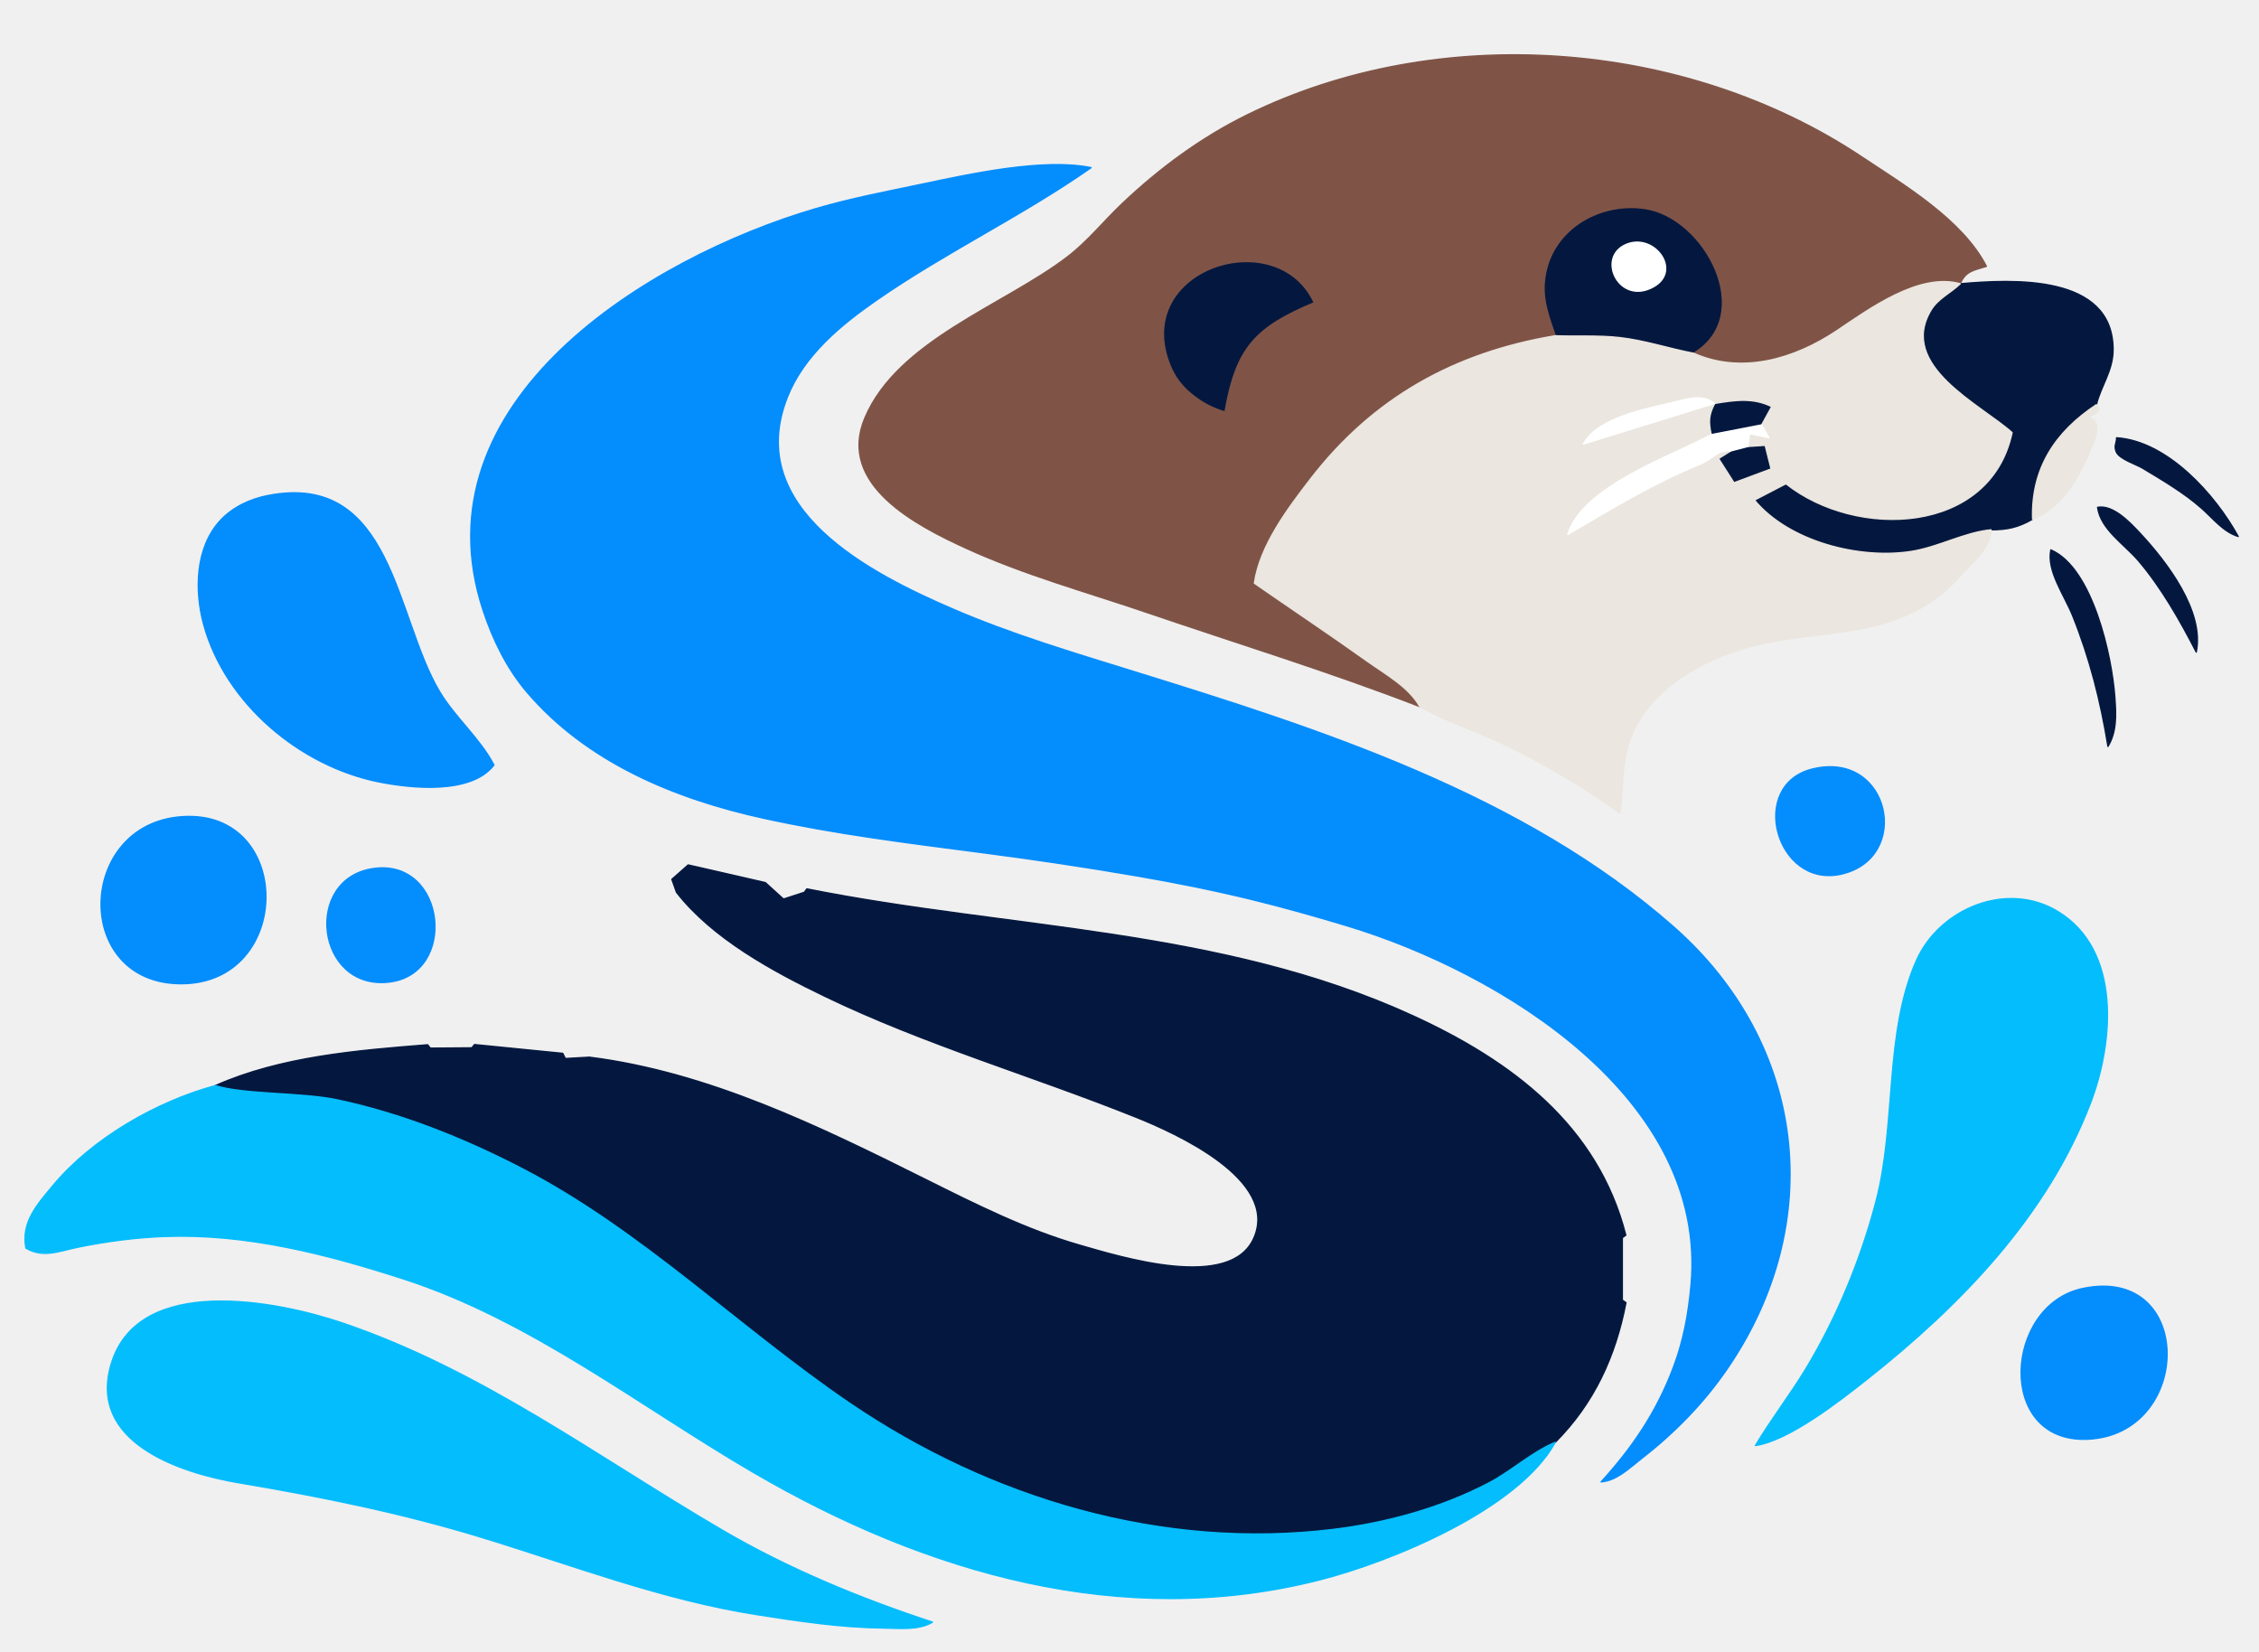
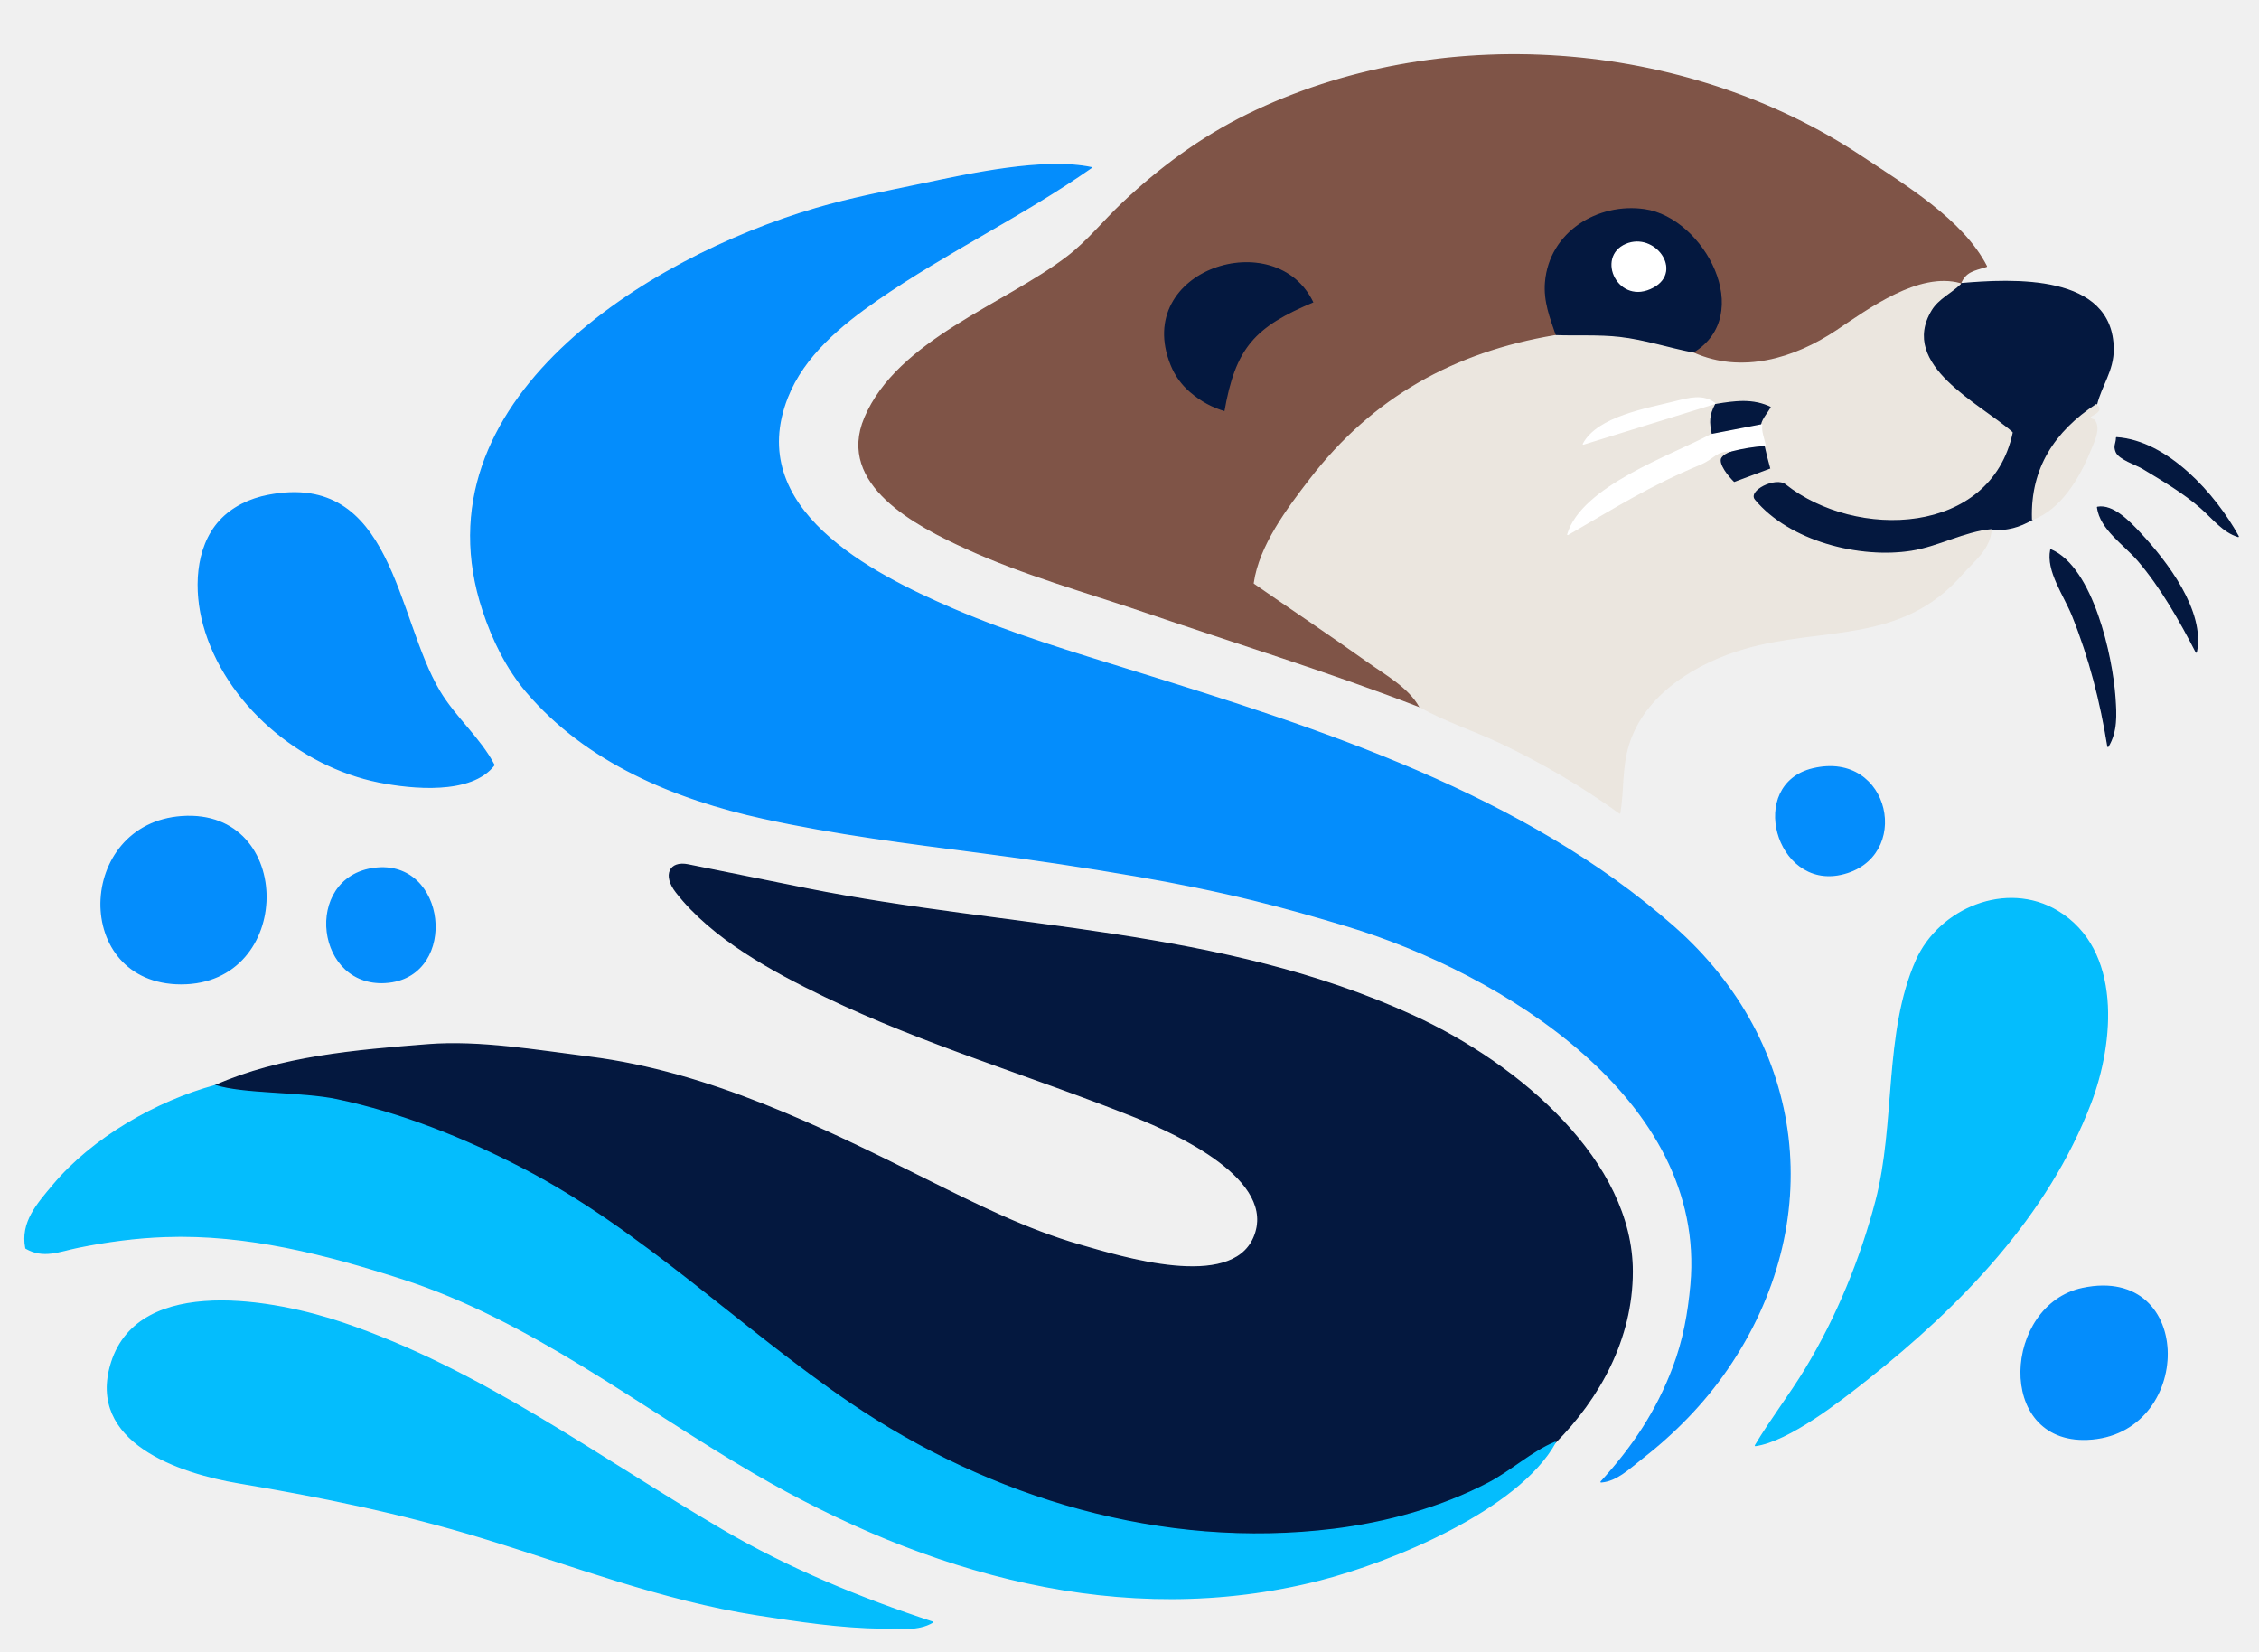
<svg xmlns="http://www.w3.org/2000/svg" viewBox="462.65 88.27 434.93 317.86" width="435" height="318" role="img">
-   <path fill="#04183f" stroke="#04183f" stroke-width="0.25" stroke-linejoin="round" fill-rule="evenodd" d="M788.73 156.23C783.97 155.33 779.35 153.76 774.49 153.21C770.36 152.74 766.22 153.03 762.09 152.86C760.91 149.42 759.66 146.27 759.98 142.5C760.82 132.77 770.21 127.04 779.33 128.36C790.91 130.04 800.91 148.88 788.73 156.23ZM775.75 135.27C769.9 137.73 774.35 147.11 780.97 143.46C786.59 140.37 781.19 132.99 775.75 135.27ZM715.69 146.5C704.26 151.27 700.63 155.26 698.5 167.53C695.94 166.79 693.75 165.58 691.7 163.82C690 162.36 688.73 160.6 687.9 158.52C680.44 139.96 708.49 130.99 715.69 146.5ZM840.05 142.85C850.02 141.98 869.47 140.91 869.49 155.5C869.5 159.59 867.19 162.4 866.28 166.12C858.32 171.37 853.68 178.43 853.99 188.17C851.24 189.74 849.23 190.21 846 190.22C840.92 190.68 835.89 193.55 830.67 194.37C820.68 195.95 807.11 192.53 800.44 184.5C802.46 183.45 804.48 182.4 806.5 181.35C820.04 192.1 845.85 191.22 850.04 171.5C844.02 166.09 827.97 158.64 834.45 147.9C835.78 145.68 838.36 144.53 840.05 142.85ZM801.83 170.02C798.59 170.64 795.36 171.27 792.12 171.9C791.58 169.45 791.61 168.12 792.79 165.89C796.63 165.25 800.16 164.72 803.76 166.5C803.12 167.67 802.48 168.84 801.83 170.02ZM893.58 191.5C890.69 190.61 888.83 188.11 886.47 186.03C883.11 183.07 879.01 180.67 875.18 178.36C873.95 177.62 870.71 176.61 870.11 175.24C869.59 174.03 870.14 173.68 870.16 172.5C879.97 173.14 889.18 183.47 893.58 191.5ZM799.19 174.17C800.29 174.09 801.4 174.02 802.5 173.95C802.88 175.47 803.26 176.98 803.64 178.5C801.26 179.39 798.88 180.28 796.5 181.16C795.51 179.61 794.52 178.05 793.53 176.5C794.31 176.01 795.1 175.52 795.88 175.03C796.98 174.74 798.09 174.46 799.19 174.17ZM885.5 213.76C882.39 207.72 878.78 201.34 874.35 196.15C871.64 192.98 867.08 190.14 866.5 185.89C869.45 185.35 872.62 188.67 874.64 190.83C879.81 196.36 887.12 205.91 885.5 213.76ZM857.5 194.08C865.54 197.52 869.28 214.54 869.83 222.5C870.06 225.82 870.24 229.04 868.5 231.92C867.08 223.18 865 214.98 861.7 206.76C860.11 202.8 856.66 198.12 857.5 194.08ZM595.14 254.73C600.09 255.86 605.05 256.99 610 258.13C611.17 259.18 612.33 260.24 613.5 261.3C614.83 260.87 616.17 260.43 617.5 260C617.67 259.78 617.83 259.56 618 259.34C657.08 267.14 697.81 266.86 734.71 283.78C753.71 292.49 770.29 304.91 775.67 326C775.45 326.17 775.22 326.33 775 326.5C775 330.5 775 334.5 775 338.5C775.23 338.67 775.47 338.83 775.7 339C773.7 349.36 769.57 358.36 762.09 365.88C757.57 367.76 753.67 371.42 749.25 373.73C740.07 378.52 729.64 381.38 719.4 382.64C686.48 386.67 653.39 376.83 626.2 358.33C604.9 343.83 586.28 325.19 563.27 313.24C552 307.39 539.92 302.55 527.46 299.93C520.77 298.52 509.42 298.95 504.11 297.21C516.74 291.61 531.41 290.43 545 289.35C545.17 289.57 545.33 289.78 545.5 290C548.17 289.98 550.83 289.96 553.5 289.94C553.67 289.73 553.83 289.52 554 289.31C559.67 289.88 565.33 290.44 571 291C571.17 291.34 571.33 291.67 571.5 292C573.04 291.91 574.58 291.82 576.12 291.74C599.14 294.64 620.61 305.17 641.13 315.41C650.62 320.14 660.29 324.99 670.54 327.93C678.5 330.21 699.62 336.83 704.08 326.5C708.93 315.28 688.95 306.33 681.27 303.26C661.36 295.28 640.83 289.35 621.48 280.03C611.49 275.22 599.81 268.9 592.89 259.99C592.59 259.16 592.3 258.33 592 257.5C593.05 256.58 594.09 255.66 595.14 254.73Z" />
+   <path fill="#04183f" stroke="#04183f" stroke-width="0.25" stroke-linejoin="round" fill-rule="evenodd" d="M788.73 156.23C783.97 155.33 779.35 153.76 774.49 153.21C770.36 152.74 766.22 153.03 762.09 152.86C760.91 149.42 759.66 146.27 759.98 142.5C760.82 132.77 770.21 127.04 779.33 128.36C790.91 130.04 800.91 148.88 788.73 156.23ZM775.75 135.27C769.9 137.73 774.35 147.11 780.97 143.46C786.59 140.37 781.19 132.99 775.75 135.27ZM715.69 146.5C704.26 151.27 700.63 155.26 698.5 167.53C695.94 166.79 693.75 165.58 691.7 163.82C690 162.36 688.73 160.6 687.9 158.52C680.44 139.96 708.49 130.99 715.69 146.5ZM840.05 142.85C850.02 141.98 869.47 140.91 869.49 155.5C869.5 159.59 867.19 162.4 866.28 166.12C858.32 171.37 853.68 178.43 853.99 188.17C851.24 189.74 849.23 190.21 846 190.22C840.92 190.68 835.89 193.55 830.67 194.37C820.68 195.95 807.11 192.53 800.44 184.5C798.84 182.58 804.54 179.8 806.5 181.35C820.04 192.1 845.85 191.22 850.04 171.5C844.02 166.09 827.97 158.64 834.45 147.9C835.78 145.68 838.36 144.53 840.05 142.85ZM801.83 170.02C798.59 170.64 795.36 171.27 792.12 171.9C791.58 169.45 791.61 168.12 792.79 165.89C796.63 165.25 800.16 164.72 803.76 166.5C803.2 167.7 802.04 168.8 801.83 170.02ZM893.58 191.5C890.69 190.61 888.83 188.11 886.47 186.03C883.11 183.07 879.01 180.67 875.18 178.36C873.95 177.62 870.71 176.61 870.11 175.24C869.59 174.03 870.14 173.68 870.16 172.5C879.97 173.14 889.18 183.47 893.58 191.5ZM795.88 175.03C798.09 174.46 800.29 174.09 802.5 173.95C802.8 175.35 803.25 177.1 803.64 178.5C801.26 179.39 798.88 180.28 796.5 181.16C795.2 179.9 793.4 177.6 793.9 176.4C794.3 175.7 795.1 175.3 795.88 175.03ZM885.5 213.76C882.39 207.72 878.78 201.34 874.35 196.15C871.64 192.98 867.08 190.14 866.5 185.89C869.45 185.35 872.62 188.67 874.64 190.83C879.81 196.36 887.12 205.91 885.5 213.76ZM857.5 194.08C865.54 197.52 869.28 214.54 869.83 222.5C870.06 225.82 870.24 229.04 868.5 231.92C867.08 223.18 865 214.98 861.7 206.76C860.11 202.8 856.66 198.12 857.5 194.08ZM595.14 254.73C602.76 256.27 610.38 257.8 618 259.34C657.08 267.14 697.81 266.86 734.71 283.78C755.5 293.3 776.9 312 776.9 333C776.9 346 770.5 357.4 762.09 365.88C757.57 367.76 753.67 371.42 749.25 373.73C740.07 378.52 729.64 381.38 719.4 382.64C686.48 386.67 653.39 376.83 626.2 358.33C604.9 343.83 586.28 325.19 563.27 313.24C552 307.39 539.92 302.55 527.46 299.93C520.77 298.52 509.42 298.95 504.11 297.21C516.74 291.61 531.41 290.43 545 289.35C555 288.56 566 290.47 576.12 291.74C599.14 294.64 620.61 305.17 641.13 315.41C650.62 320.14 660.29 324.99 670.54 327.93C678.5 330.21 699.62 336.83 704.08 326.5C708.93 315.28 688.95 306.33 681.27 303.26C661.36 295.28 640.83 289.35 621.48 280.03C611.49 275.22 599.81 268.9 592.89 259.99C590.3 256.7 591.6 254 595.14 254.73Z" />
  <path fill="#048dfc" stroke="#048dfc" stroke-width="0.25" stroke-linejoin="round" fill-rule="evenodd" d="M672.73 120.5C659.45 129.8 644.76 136.75 631.46 145.98C624.55 150.77 617.42 156.64 614.24 164.7C605.74 186.19 630.28 198.65 646.06 205.45C657.35 210.32 669.28 213.88 681 217.51C717.16 228.7 755.95 241.18 784.85 266.62C810.53 289.22 814.43 323.67 795.21 351.72C790.63 358.4 785.01 364.11 778.62 369.08C776.19 370.97 773.88 373.27 770.91 373.5C777.04 366.76 781.61 359.99 784.83 351.44C786.8 346.23 787.73 341.07 788.23 335.53C791.43 299.7 751.67 275.44 722.05 266.47C716.1 264.67 710.08 262.97 704.03 261.48C696.57 259.65 689.08 258.14 681.5 256.84C671.52 255.12 661.49 253.63 651.45 252.33C637.36 250.5 623.49 248.78 609.61 245.73C592.59 242 575.62 234.98 564.06 221.42C560.22 216.9 557.52 211.36 555.67 205.76C542.37 165.47 587.51 137.81 619.78 128.37C626.51 126.4 633.42 125.09 640.28 123.65C649.48 121.71 663.58 118.62 672.73 120.5ZM557.75 235.5C553.37 241.19 541.87 240 535.56 238.74C520.38 235.69 506.05 223.63 501.88 208.53C500.1 202.06 500.21 193.74 504.99 188.5C507.41 185.86 510.78 184.28 514.26 183.61C538.24 178.95 538.73 206.97 547.24 221.28C550.26 226.36 555.07 230.35 557.75 235.5ZM811.65 236.25C826.62 232.63 830.87 253.48 817.08 256.52C804.61 259.26 799.08 239.29 811.65 236.25ZM497.67 245.44C519.35 243.93 519.2 277.64 497.5 277.6C476.57 277.56 477.33 246.85 497.67 245.44ZM534.72 255.4C548.6 253.61 550.83 275.81 537.5 277.29C523.44 278.85 520.94 257.17 534.72 255.4ZM863.62 336.27C885.36 331.67 884.97 364.49 864.5 365.29C846.89 365.98 848.47 339.47 863.62 336.27Z" />
  <path fill="#04bdfd" stroke="#04bdfd" stroke-width="0.25" stroke-linejoin="round" fill-rule="evenodd" d="M800.62 366.5C803.63 361.46 807.25 356.8 810.3 351.77C816.31 341.84 820.92 330.63 823.85 319.44C827.76 304.54 825.43 287.08 831.61 273.14C836.04 263.16 848.98 257.74 858.8 263.66C871.14 271.1 869.61 288.87 865.14 300.58C856.83 322.3 840.12 339.5 822.21 353.68C816.96 357.84 807.07 365.59 800.62 366.5ZM504.11 297.21C509.42 298.95 520.77 298.52 527.46 299.93C539.92 302.55 552 307.39 563.27 313.24C586.28 325.19 604.9 343.83 626.2 358.33C653.39 376.83 686.48 386.67 719.4 382.64C729.64 381.38 740.07 378.52 749.25 373.73C753.67 371.42 757.57 367.76 762.09 365.88C754.95 378.85 730.47 388.86 716.76 392.36C678.7 402.08 640.9 391.04 607.76 371.72C585.67 358.85 564.81 342.32 540.2 334.39C525.44 329.63 510.18 325.7 494.5 326.25C488.91 326.44 483.16 327.2 477.68 328.32C473.99 329.07 471.01 330.47 467.64 328.5C466.65 323.53 469.89 319.99 472.91 316.37C480.47 307.33 492.81 300.27 504.11 297.21ZM642.19 400.5C639.45 402.13 635.84 401.67 632.5 401.63C624.36 401.52 616.52 400.33 608.5 399.08C590.24 396.24 572.98 389.57 555.39 384.19C539.92 379.47 524.54 376.35 508.62 373.67C497.27 371.76 479.31 365.84 484.13 350.56C489.51 333.47 515.95 338.63 528.53 342.89C555.34 351.96 577.53 368.64 601.71 382.78C614.39 390.2 628.25 395.92 642.19 400.5Z" />
  <path fill="#7f5447" stroke="#7f5447" stroke-width="0.25" stroke-linejoin="round" fill-rule="evenodd" d="M840.05 142.85C832.15 140.65 822.59 147.67 816.33 151.87C808.1 157.39 797.97 160.33 788.73 156.23C800.91 148.88 790.91 130.04 779.33 128.36C770.21 127.04 760.82 132.77 759.98 142.5C759.66 146.27 760.91 149.42 762.09 152.86C742.7 156.09 727.03 164.79 714.96 180.44C710.56 186.15 705.19 193.27 704.16 200.5C711.41 205.53 718.75 210.42 725.94 215.55C729.45 218.05 733.89 220.47 736 224.25C718.69 217.54 700.99 212.12 683.43 206.13C671.79 202.16 659.93 198.92 648.7 193.79C639.23 189.46 623.71 181.56 629.17 168.67C635.51 153.71 656.07 146.95 668.19 137.65C672.14 134.62 675.21 130.72 678.81 127.32C685.97 120.56 693.93 114.68 702.79 110.33C739.54 92.27 786.98 95.7 821.1 118.42C829.33 123.9 840.49 130.52 845.1 139.5C842.58 140.29 841.11 140.4 840.05 142.85ZM715.69 146.5C708.49 130.99 680.44 139.96 687.9 158.52C688.73 160.6 690 162.36 691.7 163.82C693.75 165.58 695.94 166.79 698.5 167.53C700.63 155.26 704.26 151.27 715.69 146.5Z" />
-   <path fill="#ebe6df" stroke="#ebe6df" stroke-width="0.25" stroke-linejoin="round" fill-rule="evenodd" d="M840.05 142.85C838.36 144.53 835.78 145.68 834.45 147.9C827.97 158.64 844.02 166.09 850.04 171.5C845.85 191.22 820.04 192.1 806.5 181.35C804.48 182.4 802.46 183.45 800.44 184.5C807.11 192.53 820.68 195.95 830.67 194.37C835.89 193.55 840.92 190.68 846 190.22C845.64 194.06 842.76 196.04 840.3 198.84C828.59 212.18 813.57 208.69 798.57 213.02C789.13 215.75 779.18 221.79 776.16 231.61C774.81 235.99 775.23 240.32 774.5 244.74C767.41 239.61 759.28 234.83 751.36 231.12C746.34 228.76 740.76 226.96 736 224.25C733.89 220.47 729.45 218.05 725.94 215.55C718.75 210.42 711.41 205.53 704.16 200.5C705.19 193.27 710.56 186.15 714.96 180.44C727.03 164.79 742.7 156.09 762.09 152.86C766.22 153.03 770.36 152.74 774.49 153.21C779.35 153.76 783.97 155.33 788.73 156.23C797.97 160.33 808.1 157.39 816.33 151.87C822.59 147.67 832.15 140.65 840.05 142.85ZM792.79 165.89C791.61 168.12 791.58 169.45 792.12 171.9C784.5 175.99 767.23 181.88 764.5 191.11C773.73 185.76 780.05 181.74 790.07 177.54C792.63 176.47 793.03 174.91 795.88 175.03C795.1 175.52 794.31 176.01 793.53 176.5C794.52 178.05 795.51 179.61 796.5 181.16C798.88 180.28 801.26 179.39 803.64 178.5C803.26 176.98 802.88 175.47 802.5 173.95C801.4 174.02 800.29 174.09 799.19 174.17C799.29 173.34 799.4 172.52 799.5 171.7C800.74 171.97 801.99 172.23 803.23 172.5C802.76 171.67 802.3 170.84 801.83 170.02C802.48 168.84 803.12 167.67 803.76 166.5C800.16 164.72 796.63 165.25 792.79 165.89C790.54 164.16 787.91 164.89 785.15 165.58C779.84 166.93 770.27 168.47 767.5 173.71C775.93 171.1 784.36 168.5 792.79 165.89ZM866.28 166.12C866.22 166.36 866.68 166.46 866.73 166.7C866.95 167.67 865.46 168.02 865 168.5C865.64 169.46 865.7 168.56 866.17 169.69C866.82 171.26 865.61 173.59 865.04 175C862.95 180.14 859.38 186.21 853.99 188.17C853.68 178.43 858.32 171.37 866.28 166.12Z" />
-   <path fill="#ffffff" stroke="#ffffff" stroke-width="0.25" stroke-linejoin="round" fill-rule="evenodd" d="M775.75 135.27C781.19 132.99 786.59 140.37 780.97 143.46C774.35 147.11 769.9 137.73 775.75 135.27ZM792.79 165.89C784.36 168.5 775.93 171.1 767.5 173.71C770.27 168.47 779.84 166.93 785.15 165.58C787.91 164.89 790.54 164.16 792.79 165.89ZM801.83 170.02C802.3 170.84 802.76 171.67 803.23 172.5C801.99 172.23 800.74 171.97 799.5 171.7C799.4 172.52 799.29 173.34 799.19 174.17C798.09 174.46 796.98 174.74 795.88 175.03C793.03 174.91 792.63 176.47 790.07 177.54C780.05 181.74 773.73 185.76 764.5 191.11C767.23 181.88 784.5 175.99 792.12 171.9C795.36 171.27 798.59 170.64 801.83 170.02Z" />
+   <path fill="#ebe6df" stroke="#ebe6df" stroke-width="0.25" stroke-linejoin="round" fill-rule="evenodd" d="M840.05 142.85C838.36 144.53 835.78 145.68 834.45 147.9C827.97 158.64 844.02 166.09 850.04 171.5C845.85 191.22 820.04 192.1 806.5 181.35C804.54 179.8 798.84 182.58 800.44 184.5C807.11 192.53 820.68 195.95 830.67 194.37C835.89 193.55 840.92 190.68 846 190.22C845.64 194.06 842.76 196.04 840.3 198.84C828.59 212.18 813.57 208.69 798.57 213.02C789.13 215.75 779.18 221.79 776.16 231.61C774.81 235.99 775.23 240.32 774.5 244.74C767.41 239.61 759.28 234.83 751.36 231.12C746.34 228.76 740.76 226.96 736 224.25C733.89 220.47 729.45 218.05 725.94 215.55C718.75 210.42 711.41 205.53 704.16 200.5C705.19 193.27 710.56 186.15 714.96 180.44C727.03 164.79 742.7 156.09 762.09 152.86C766.22 153.03 770.36 152.74 774.49 153.21C779.35 153.76 783.97 155.33 788.73 156.23C797.97 160.33 808.1 157.39 816.33 151.87C822.59 147.67 832.15 140.65 840.05 142.85ZM792.79 165.89C791.61 168.12 791.58 169.45 792.12 171.9C784.5 175.99 767.23 181.88 764.5 191.11C773.73 185.76 780.05 181.74 790.07 177.54C792.63 176.47 793.03 174.91 795.88 175.03C795.1 175.3 794.3 175.7 793.9 176.4C793.4 177.6 795.2 179.9 796.5 181.16C798.88 180.28 801.26 179.39 803.64 178.5C803.25 177.1 802.8 175.35 802.5 173.95C802.24 172.75 801.63 171.22 801.83 170.02C802.04 168.8 803.2 167.7 803.76 166.5C800.16 164.72 796.63 165.25 792.79 165.89C790.54 164.16 787.91 164.89 785.15 165.58C779.84 166.93 770.27 168.47 767.5 173.71C775.93 171.1 784.36 168.5 792.79 165.89ZM866.28 166.12C866.22 166.36 866.68 166.46 866.73 166.7C866.95 167.67 865.46 168.02 865 168.5C865.64 169.46 865.7 168.56 866.17 169.69C866.82 171.26 865.61 173.59 865.04 175C862.95 180.14 859.38 186.21 853.99 188.17C853.68 178.43 858.32 171.37 866.28 166.12Z" />
+   <path fill="#ffffff" stroke="#ffffff" stroke-width="0.25" stroke-linejoin="round" fill-rule="evenodd" d="M775.75 135.27C781.19 132.99 786.59 140.37 780.97 143.46C774.35 147.11 769.9 137.73 775.75 135.27ZM792.79 165.89C784.36 168.5 775.93 171.1 767.5 173.71C770.27 168.47 779.84 166.93 785.15 165.58C787.91 164.89 790.54 164.16 792.79 165.89ZM801.83 170.02C801.63 171.22 802.24 172.75 802.5 173.95C800.29 174.09 798.09 174.46 795.88 175.03C793.03 174.91 792.63 176.47 790.07 177.54C780.05 181.74 773.73 185.76 764.5 191.11C767.23 181.88 784.5 175.99 792.12 171.9C795.36 171.27 798.59 170.64 801.83 170.02Z" />
</svg>
